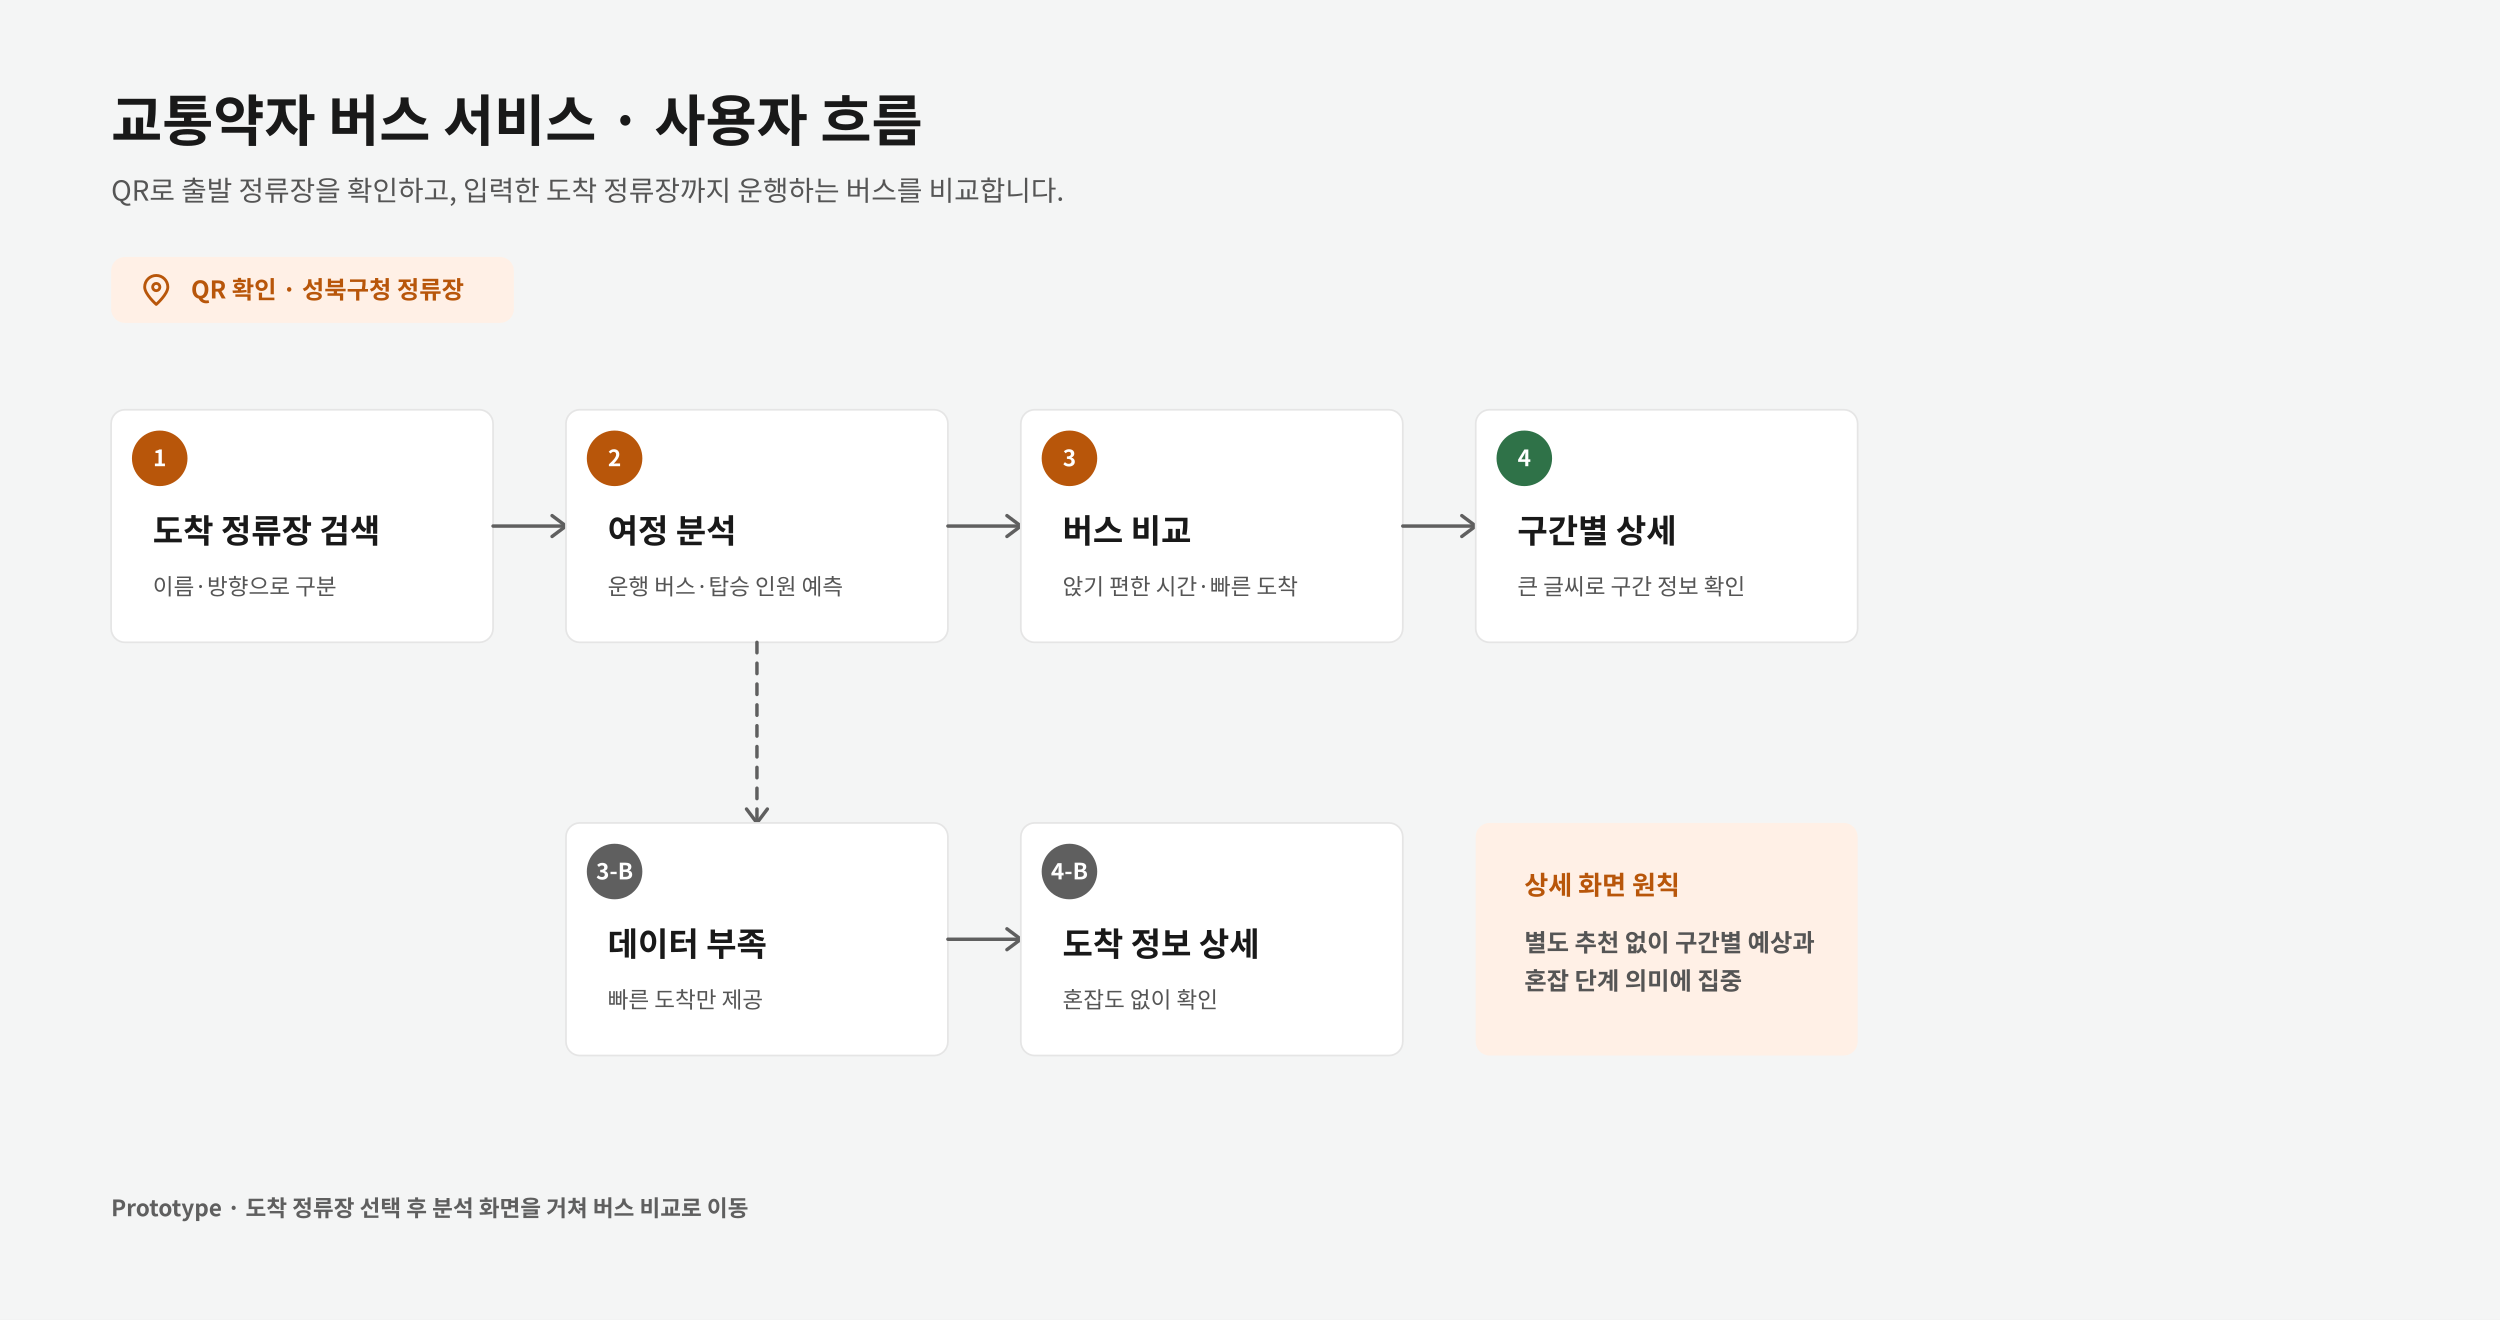
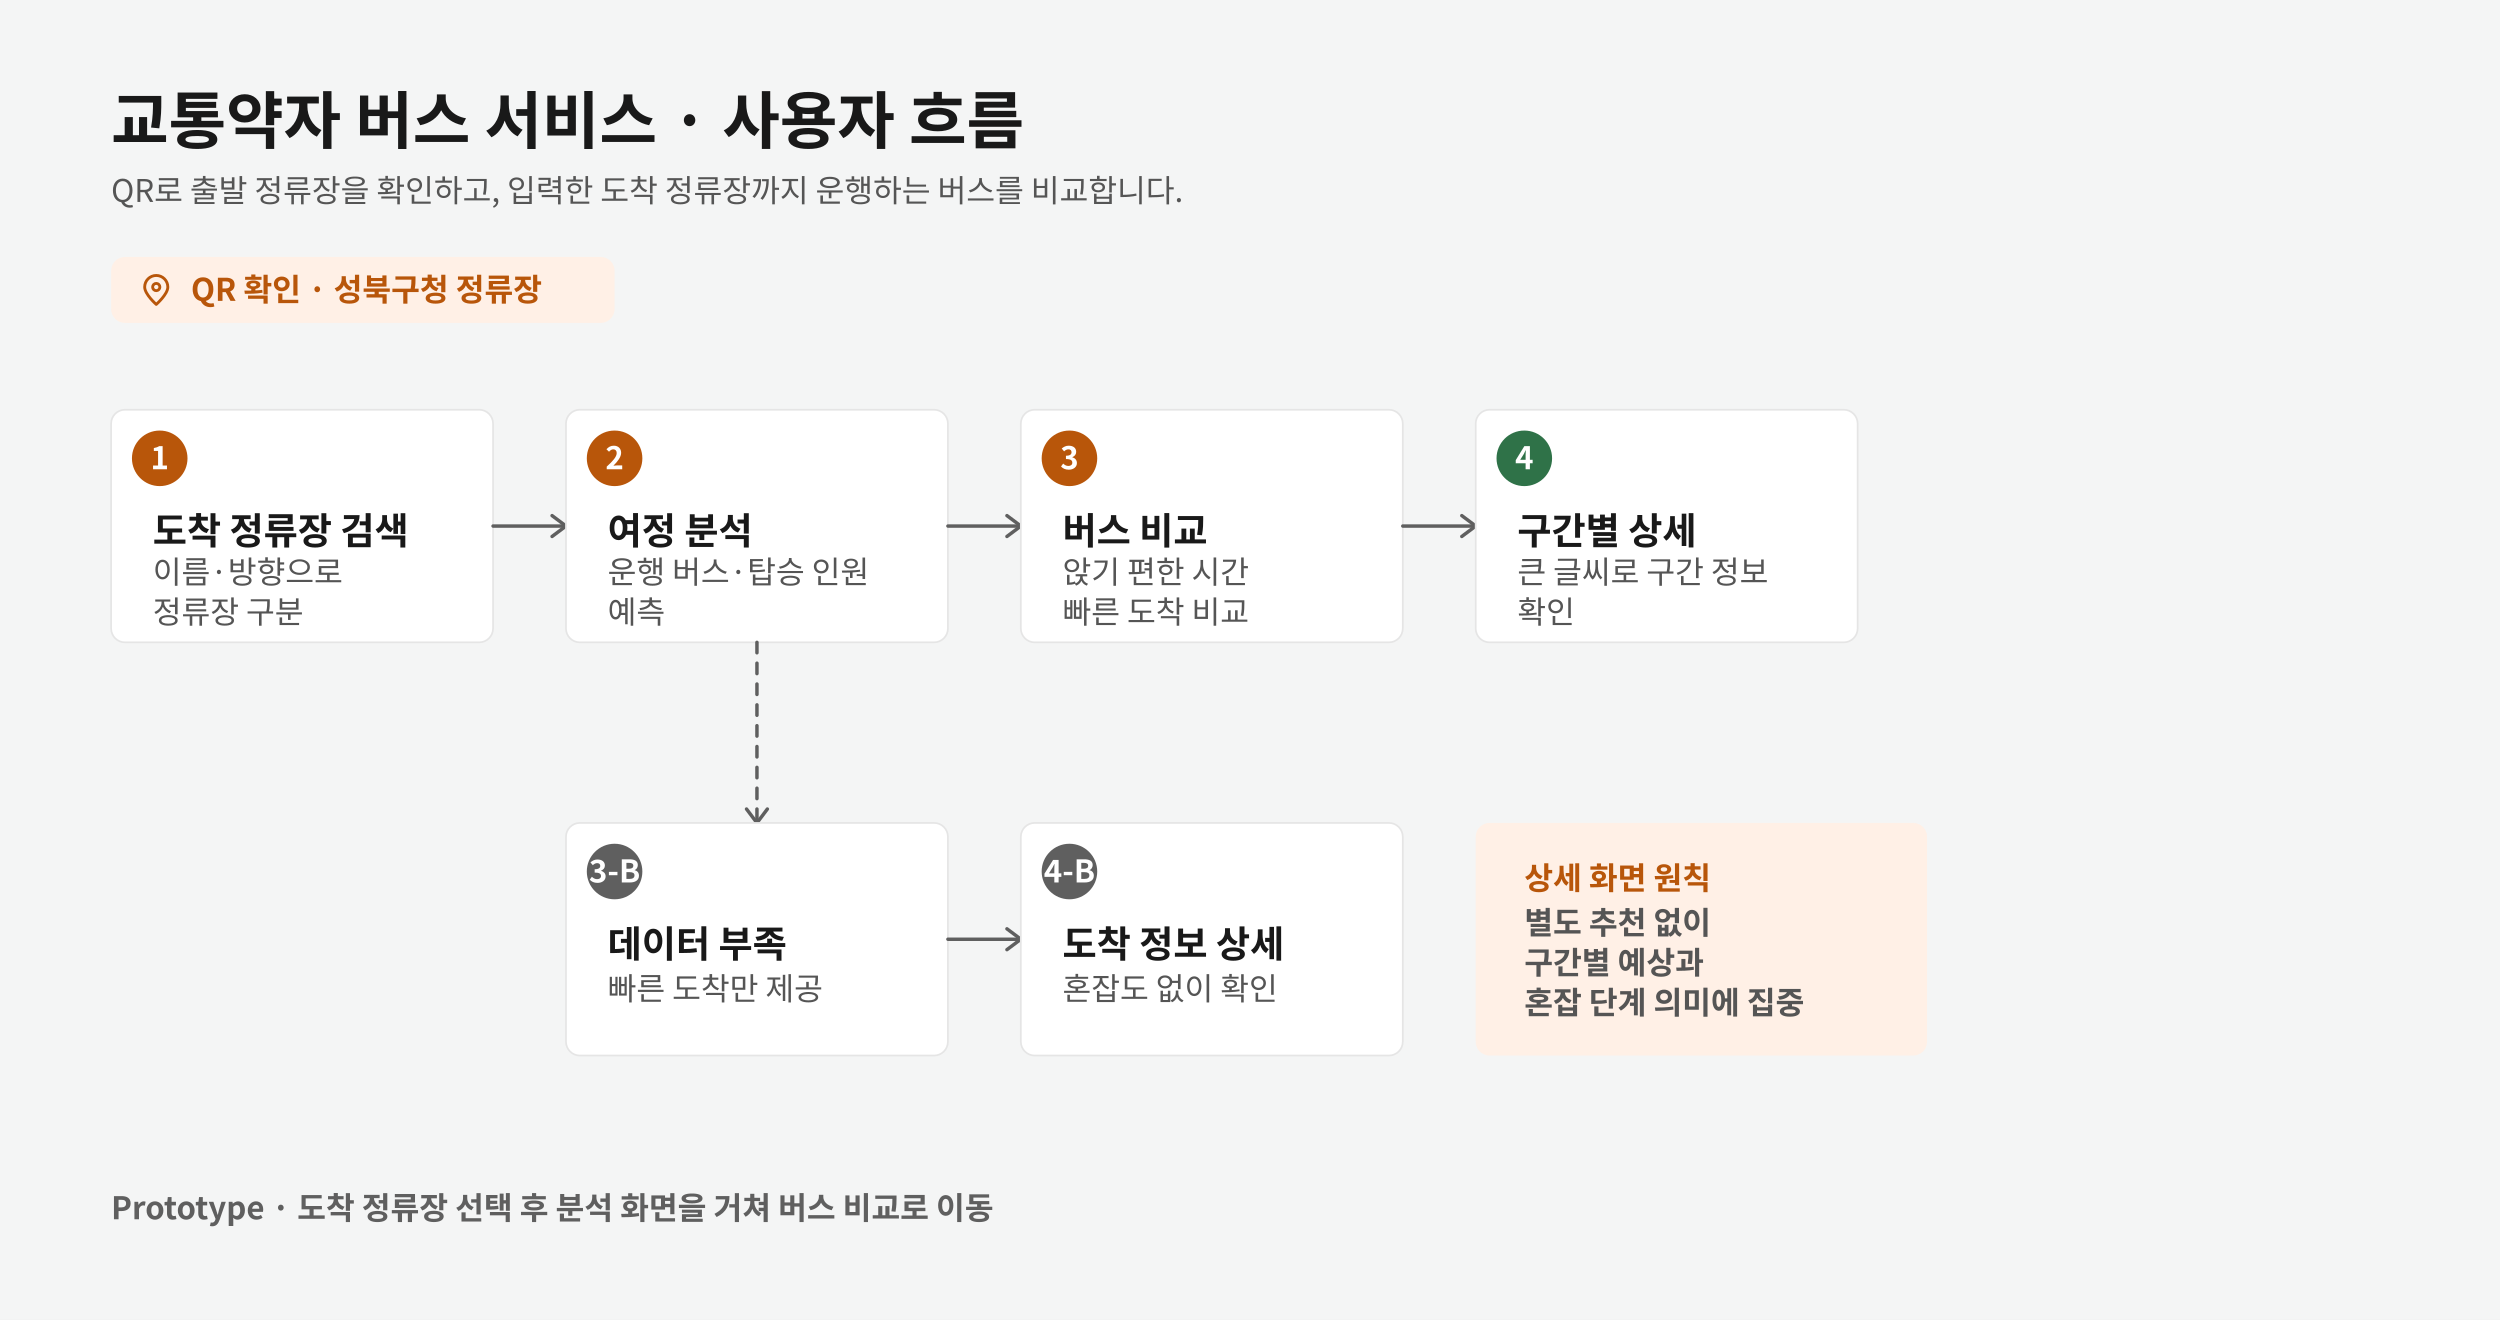
<svg xmlns="http://www.w3.org/2000/svg" width="1440" height="760" viewBox="0 0 1440 760" role="img" aria-label="사용자 흐름도">
  <rect x="0" y="0" width="1440" height="760" rx="0" fill="#F4F5F5" stroke="none" stroke-width="1" />
-   <text x="64" y="70" font-family="Noto Sans CJK KR, Malgun Gothic, sans-serif" font-size="32" font-weight="800" fill="#191919" text-anchor="start" dominant-baseline="middle" letter-spacing="0">교통약자 버스 서비스 · 사용자 흐름</text>
-   <text x="64" y="110" font-family="Noto Sans CJK KR, Malgun Gothic, sans-serif" font-size="16" font-weight="500" fill="#555555" text-anchor="start" dominant-baseline="middle" letter-spacing="0">QR로 출발 정류장을 확인하고, 입력한 도착 정류장까지 운행하는 버스를 비교합니다.</text>
-   <rect x="64" y="148" width="232" height="38" rx="8" fill="#FFF0E6" stroke="none" stroke-width="1" />
+   <text x="64" y="70" font-family="Noto Sans CJK KR, Malgun Gothic, sans-serif" font-size="36" font-weight="800" fill="#191919" text-anchor="start" dominant-baseline="middle" letter-spacing="0">교통약자 버스 서비스 · 사용자 흐름</text>
+   <text x="64" y="110" font-family="Noto Sans CJK KR, Malgun Gothic, sans-serif" font-size="18" font-weight="500" fill="#555555" text-anchor="start" dominant-baseline="middle" letter-spacing="0">QR로 출발 정류장을 확인하고, 입력한 도착 정류장까지 운행하는 버스를 비교합니다.</text>
+   <rect x="64" y="148" width="290" height="38" rx="8" fill="#FFF0E6" stroke="none" stroke-width="1" />
  <g transform="translate(80 157) scale(0.8333333)">
    <path d="M20 10c0 5-8 12-8 12S4 15 4 10a8 8 0 1 1 16 0Z" fill="none" stroke="#B8560A" stroke-width="2" stroke-linecap="round" stroke-linejoin="round" />
    <circle cx="12" cy="10" r="2.5" fill="none" stroke="#B8560A" stroke-width="2" stroke-linecap="round" stroke-linejoin="round" />
  </g>
-   <text x="110" y="167" font-family="Noto Sans CJK KR, Malgun Gothic, sans-serif" font-size="14" font-weight="700" fill="#B8560A" text-anchor="start" dominant-baseline="middle" letter-spacing="0">QR 확인 · 성북구청 정류장</text>
+   <text x="110" y="167" font-family="Noto Sans CJK KR, Malgun Gothic, sans-serif" font-size="18" font-weight="700" fill="#B8560A" text-anchor="start" dominant-baseline="middle" letter-spacing="0">QR 확인 · 성북구청 정류장</text>
  <rect x="64" y="236" width="220" height="134" rx="8" fill="#FFFFFF" stroke="#E5E5E5" stroke-width="1" />
  <circle cx="92" cy="264" r="16" fill="#B8560A" stroke="none" stroke-width="1" />
-   <text x="92" y="264" font-family="Noto Sans CJK KR, Malgun Gothic, sans-serif" font-size="13" font-weight="800" fill="#FFFFFF" text-anchor="middle" dominant-baseline="middle" letter-spacing="0">1</text>
-   <text x="88" y="306" font-family="Noto Sans CJK KR, Malgun Gothic, sans-serif" font-size="19" font-weight="800" fill="#191919" text-anchor="start" dominant-baseline="middle" letter-spacing="0">도착 정류장 검색</text>
-   <text x="88" y="338" font-family="Noto Sans CJK KR, Malgun Gothic, sans-serif" font-size="13" font-weight="500" fill="#555555" text-anchor="start" dominant-baseline="middle" letter-spacing="0">이름·방향으로 구분</text>
+   <text x="92" y="264" font-family="Noto Sans CJK KR, Malgun Gothic, sans-serif" font-size="18" font-weight="800" fill="#FFFFFF" text-anchor="middle" dominant-baseline="middle" letter-spacing="0">1</text>
+   <text x="88" y="306" font-family="Noto Sans CJK KR, Malgun Gothic, sans-serif" font-size="21.38" font-weight="800" fill="#191919" text-anchor="start" dominant-baseline="middle" letter-spacing="0">도착 정류장 검색</text>
+   <text x="88" y="336" font-family="Noto Sans CJK KR, Malgun Gothic, sans-serif" font-size="18" font-weight="500" fill="#555555" text-anchor="start" letter-spacing="0">
+     <tspan x="88" dy="0">이름·방향으로</tspan>
+     <tspan x="88" dy="23">정류장 구분</tspan>
+   </text>
  <line x1="284" y1="303" x2="326" y2="303" stroke="#5F5F5F" stroke-width="2" stroke-linecap="round" />
  <path d="M318 297L326 303L318 309" fill="none" stroke="#5F5F5F" stroke-width="2" stroke-linecap="round" stroke-linejoin="round" />
  <rect x="326" y="236" width="220" height="134" rx="8" fill="#FFFFFF" stroke="#E5E5E5" stroke-width="1" />
  <circle cx="354" cy="264" r="16" fill="#B8560A" stroke="none" stroke-width="1" />
-   <text x="354" y="264" font-family="Noto Sans CJK KR, Malgun Gothic, sans-serif" font-size="13" font-weight="800" fill="#FFFFFF" text-anchor="middle" dominant-baseline="middle" letter-spacing="0">2</text>
-   <text x="350" y="306" font-family="Noto Sans CJK KR, Malgun Gothic, sans-serif" font-size="19" font-weight="800" fill="#191919" text-anchor="start" dominant-baseline="middle" letter-spacing="0">여정 분석</text>
-   <text x="350" y="338" font-family="Noto Sans CJK KR, Malgun Gothic, sans-serif" font-size="13" font-weight="500" fill="#555555" text-anchor="start" dominant-baseline="middle" letter-spacing="0">운행 버스·탑승 인원 예측</text>
+   <text x="354" y="264" font-family="Noto Sans CJK KR, Malgun Gothic, sans-serif" font-size="18" font-weight="800" fill="#FFFFFF" text-anchor="middle" dominant-baseline="middle" letter-spacing="0">2</text>
+   <text x="350" y="306" font-family="Noto Sans CJK KR, Malgun Gothic, sans-serif" font-size="21.38" font-weight="800" fill="#191919" text-anchor="start" dominant-baseline="middle" letter-spacing="0">여정 분석</text>
+   <text x="350" y="336" font-family="Noto Sans CJK KR, Malgun Gothic, sans-serif" font-size="18" font-weight="500" fill="#555555" text-anchor="start" letter-spacing="0">
+     <tspan x="350" dy="0">운행 버스·탑승 인원</tspan>
+     <tspan x="350" dy="23">예측</tspan>
+   </text>
  <line x1="546" y1="303" x2="588" y2="303" stroke="#5F5F5F" stroke-width="2" stroke-linecap="round" />
  <path d="M580 297L588 303L580 309" fill="none" stroke="#5F5F5F" stroke-width="2" stroke-linecap="round" stroke-linejoin="round" />
  <rect x="588" y="236" width="220" height="134" rx="8" fill="#FFFFFF" stroke="#E5E5E5" stroke-width="1" />
  <circle cx="616" cy="264" r="16" fill="#B8560A" stroke="none" stroke-width="1" />
-   <text x="616" y="264" font-family="Noto Sans CJK KR, Malgun Gothic, sans-serif" font-size="13" font-weight="800" fill="#FFFFFF" text-anchor="middle" dominant-baseline="middle" letter-spacing="0">3</text>
-   <text x="612" y="306" font-family="Noto Sans CJK KR, Malgun Gothic, sans-serif" font-size="19" font-weight="800" fill="#191919" text-anchor="start" dominant-baseline="middle" letter-spacing="0">버스 비교</text>
-   <text x="612" y="338" font-family="Noto Sans CJK KR, Malgun Gothic, sans-serif" font-size="13" font-weight="500" fill="#555555" text-anchor="start" dominant-baseline="middle" letter-spacing="0">앉기 편한 시간·빠른 도착</text>
+   <text x="616" y="264" font-family="Noto Sans CJK KR, Malgun Gothic, sans-serif" font-size="18" font-weight="800" fill="#FFFFFF" text-anchor="middle" dominant-baseline="middle" letter-spacing="0">3</text>
+   <text x="612" y="306" font-family="Noto Sans CJK KR, Malgun Gothic, sans-serif" font-size="21.38" font-weight="800" fill="#191919" text-anchor="start" dominant-baseline="middle" letter-spacing="0">버스 비교</text>
+   <text x="612" y="336" font-family="Noto Sans CJK KR, Malgun Gothic, sans-serif" font-size="18" font-weight="500" fill="#555555" text-anchor="start" letter-spacing="0">
+     <tspan x="612" dy="0">앉기 편한 시간</tspan>
+     <tspan x="612" dy="23">빠른 도착 비교</tspan>
+   </text>
  <line x1="808" y1="303" x2="850" y2="303" stroke="#5F5F5F" stroke-width="2" stroke-linecap="round" />
  <path d="M842 297L850 303L842 309" fill="none" stroke="#5F5F5F" stroke-width="2" stroke-linecap="round" stroke-linejoin="round" />
  <rect x="850" y="236" width="220" height="134" rx="8" fill="#FFFFFF" stroke="#E5E5E5" stroke-width="1" />
  <circle cx="878" cy="264" r="16" fill="#2F7248" stroke="none" stroke-width="1" />
-   <text x="878" y="264" font-family="Noto Sans CJK KR, Malgun Gothic, sans-serif" font-size="13" font-weight="800" fill="#FFFFFF" text-anchor="middle" dominant-baseline="middle" letter-spacing="0">4</text>
-   <text x="874" y="306" font-family="Noto Sans CJK KR, Malgun Gothic, sans-serif" font-size="19" font-weight="800" fill="#191919" text-anchor="start" dominant-baseline="middle" letter-spacing="0">구간별 상세</text>
-   <text x="874" y="338" font-family="Noto Sans CJK KR, Malgun Gothic, sans-serif" font-size="13" font-weight="500" fill="#555555" text-anchor="start" dominant-baseline="middle" letter-spacing="0">큰 글씨로 구간 정보 확인</text>
+   <text x="878" y="264" font-family="Noto Sans CJK KR, Malgun Gothic, sans-serif" font-size="18" font-weight="800" fill="#FFFFFF" text-anchor="middle" dominant-baseline="middle" letter-spacing="0">4</text>
+   <text x="874" y="306" font-family="Noto Sans CJK KR, Malgun Gothic, sans-serif" font-size="21.38" font-weight="800" fill="#191919" text-anchor="start" dominant-baseline="middle" letter-spacing="0">구간별 상세</text>
+   <text x="874" y="336" font-family="Noto Sans CJK KR, Malgun Gothic, sans-serif" font-size="18" font-weight="500" fill="#555555" text-anchor="start" letter-spacing="0">
+     <tspan x="874" dy="0">큰 글씨로 구간 정보</tspan>
+     <tspan x="874" dy="23">확인</tspan>
+   </text>
  <line x1="436" y1="370" x2="436" y2="474" stroke="#5F5F5F" stroke-width="2" stroke-linecap="round" stroke-dasharray="6 6" />
  <path d="M430 466L436 474L442 466" fill="none" stroke="#5F5F5F" stroke-width="2" stroke-linecap="round" stroke-linejoin="round" />
  <rect x="326" y="474" width="220" height="134" rx="8" fill="#FFFFFF" stroke="#E5E5E5" stroke-width="1" />
  <circle cx="354" cy="502" r="16" fill="#5F5F5F" stroke="none" stroke-width="1" />
-   <text x="354" y="502" font-family="Noto Sans CJK KR, Malgun Gothic, sans-serif" font-size="13" font-weight="800" fill="#FFFFFF" text-anchor="middle" dominant-baseline="middle" letter-spacing="0">3-B</text>
-   <text x="350" y="544" font-family="Noto Sans CJK KR, Malgun Gothic, sans-serif" font-size="19" font-weight="800" fill="#191919" text-anchor="start" dominant-baseline="middle" letter-spacing="0">데이터 부족</text>
-   <text x="350" y="576" font-family="Noto Sans CJK KR, Malgun Gothic, sans-serif" font-size="13" font-weight="500" fill="#555555" text-anchor="start" dominant-baseline="middle" letter-spacing="0">빠른 도착만 제공</text>
+   <text x="354" y="502" font-family="Noto Sans CJK KR, Malgun Gothic, sans-serif" font-size="18" font-weight="800" fill="#FFFFFF" text-anchor="middle" dominant-baseline="middle" letter-spacing="0">3-B</text>
+   <text x="350" y="544" font-family="Noto Sans CJK KR, Malgun Gothic, sans-serif" font-size="21.38" font-weight="800" fill="#191919" text-anchor="start" dominant-baseline="middle" letter-spacing="0">데이터 부족</text>
+   <text x="350" y="576" font-family="Noto Sans CJK KR, Malgun Gothic, sans-serif" font-size="18" font-weight="500" fill="#555555" text-anchor="start" letter-spacing="0">
+     <tspan x="350" dy="0">빠른 도착만 제공</tspan>
+   </text>
  <line x1="546" y1="541" x2="588" y2="541" stroke="#5F5F5F" stroke-width="2" stroke-linecap="round" />
  <path d="M580 535L588 541L580 547" fill="none" stroke="#5F5F5F" stroke-width="2" stroke-linecap="round" stroke-linejoin="round" />
  <rect x="588" y="474" width="220" height="134" rx="8" fill="#FFFFFF" stroke="#E5E5E5" stroke-width="1" />
  <circle cx="616" cy="502" r="16" fill="#5F5F5F" stroke="none" stroke-width="1" />
-   <text x="616" y="502" font-family="Noto Sans CJK KR, Malgun Gothic, sans-serif" font-size="13" font-weight="800" fill="#FFFFFF" text-anchor="middle" dominant-baseline="middle" letter-spacing="0">4-B</text>
-   <text x="612" y="544" font-family="Noto Sans CJK KR, Malgun Gothic, sans-serif" font-size="19" font-weight="800" fill="#191919" text-anchor="start" dominant-baseline="middle" letter-spacing="0">도착 정보 상세</text>
-   <text x="612" y="576" font-family="Noto Sans CJK KR, Malgun Gothic, sans-serif" font-size="13" font-weight="500" fill="#555555" text-anchor="start" dominant-baseline="middle" letter-spacing="0">혼잡도 없이 확인</text>
-   <rect x="850" y="474" width="220" height="134" rx="8" fill="#FFF0E6" stroke="none" stroke-width="1" />
-   <text x="878" y="510" font-family="Noto Sans CJK KR, Malgun Gothic, sans-serif" font-size="15" font-weight="800" fill="#B8560A" text-anchor="start" dominant-baseline="middle" letter-spacing="0">상세 화면 원칙</text>
-   <text x="878" y="548" font-family="Noto Sans CJK KR, Malgun Gothic, sans-serif" font-size="14" font-weight="600" fill="#555555" text-anchor="start" letter-spacing="0">
-     <tspan x="878" dy="0">별도 추천 없이 구간별 예상과</tspan>
-     <tspan x="878" dy="22">혼잡 단계 의미에 집중</tspan>
+   <text x="616" y="502" font-family="Noto Sans CJK KR, Malgun Gothic, sans-serif" font-size="18" font-weight="800" fill="#FFFFFF" text-anchor="middle" dominant-baseline="middle" letter-spacing="0">4-B</text>
+   <text x="612" y="544" font-family="Noto Sans CJK KR, Malgun Gothic, sans-serif" font-size="21.38" font-weight="800" fill="#191919" text-anchor="start" dominant-baseline="middle" letter-spacing="0">도착 정보 상세</text>
+   <text x="612" y="576" font-family="Noto Sans CJK KR, Malgun Gothic, sans-serif" font-size="18" font-weight="500" fill="#555555" text-anchor="start" letter-spacing="0">
+     <tspan x="612" dy="0">혼잡도 없이 확인</tspan>
  </text>
-   <text x="64" y="696" font-family="Noto Sans CJK KR, Malgun Gothic, sans-serif" font-size="13" font-weight="600" fill="#5F5F5F" text-anchor="start" dominant-baseline="middle" letter-spacing="0">Prototype · 도착 정류장 선택 후 분석 화면을 거쳐 버스 비교로 이동</text>
+   <rect x="850" y="474" width="260" height="134" rx="8" fill="#FFF0E6" stroke="none" stroke-width="1" />
+   <text x="878" y="506" font-family="Noto Sans CJK KR, Malgun Gothic, sans-serif" font-size="18" font-weight="800" fill="#B8560A" text-anchor="start" dominant-baseline="middle" letter-spacing="0">상세 화면 원칙</text>
+   <text x="878" y="538" font-family="Noto Sans CJK KR, Malgun Gothic, sans-serif" font-size="18" font-weight="600" fill="#555555" text-anchor="start" letter-spacing="0">
+     <tspan x="878" dy="0">별도 추천 없이</tspan>
+     <tspan x="878" dy="23">구간별 예상과</tspan>
+     <tspan x="878" dy="23">혼잡 단계 의미에 집중</tspan>
+   </text>
+   <text x="64" y="696" font-family="Noto Sans CJK KR, Malgun Gothic, sans-serif" font-size="18" font-weight="600" fill="#5F5F5F" text-anchor="start" dominant-baseline="middle" letter-spacing="0">Prototype · 도착 정류장 선택 후 분석 화면을 거쳐 버스 비교로 이동</text>
</svg>
